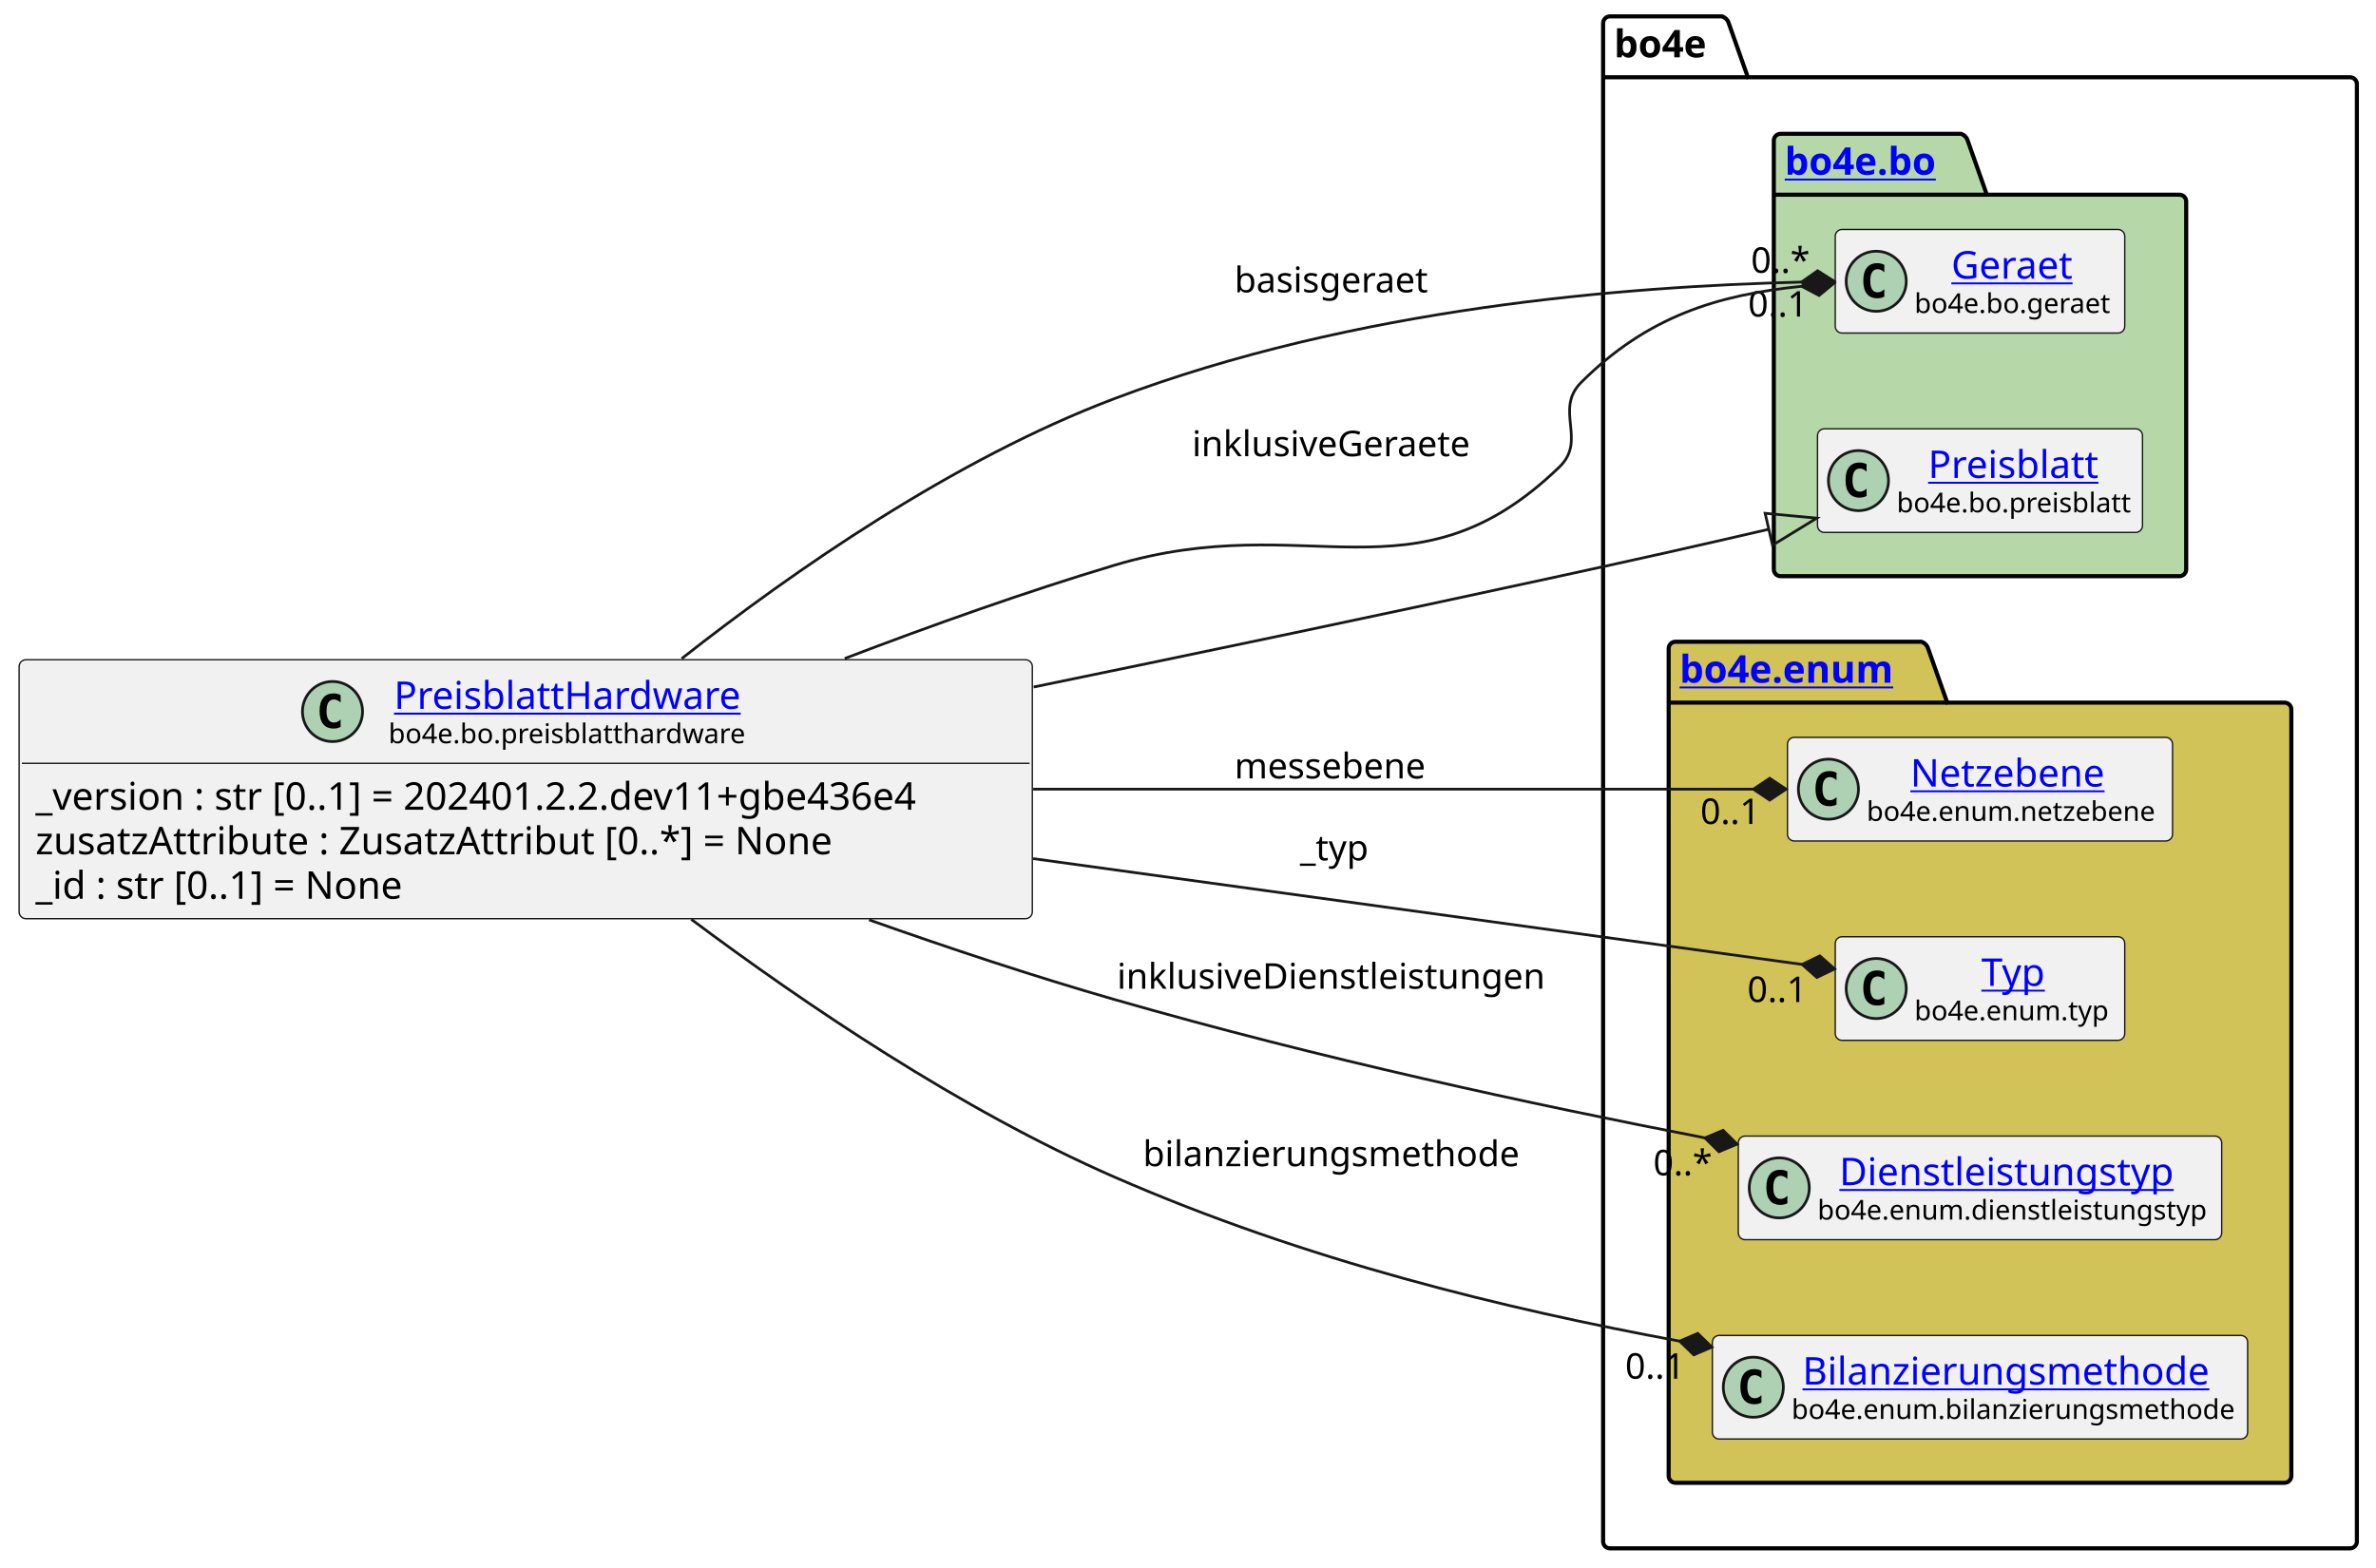
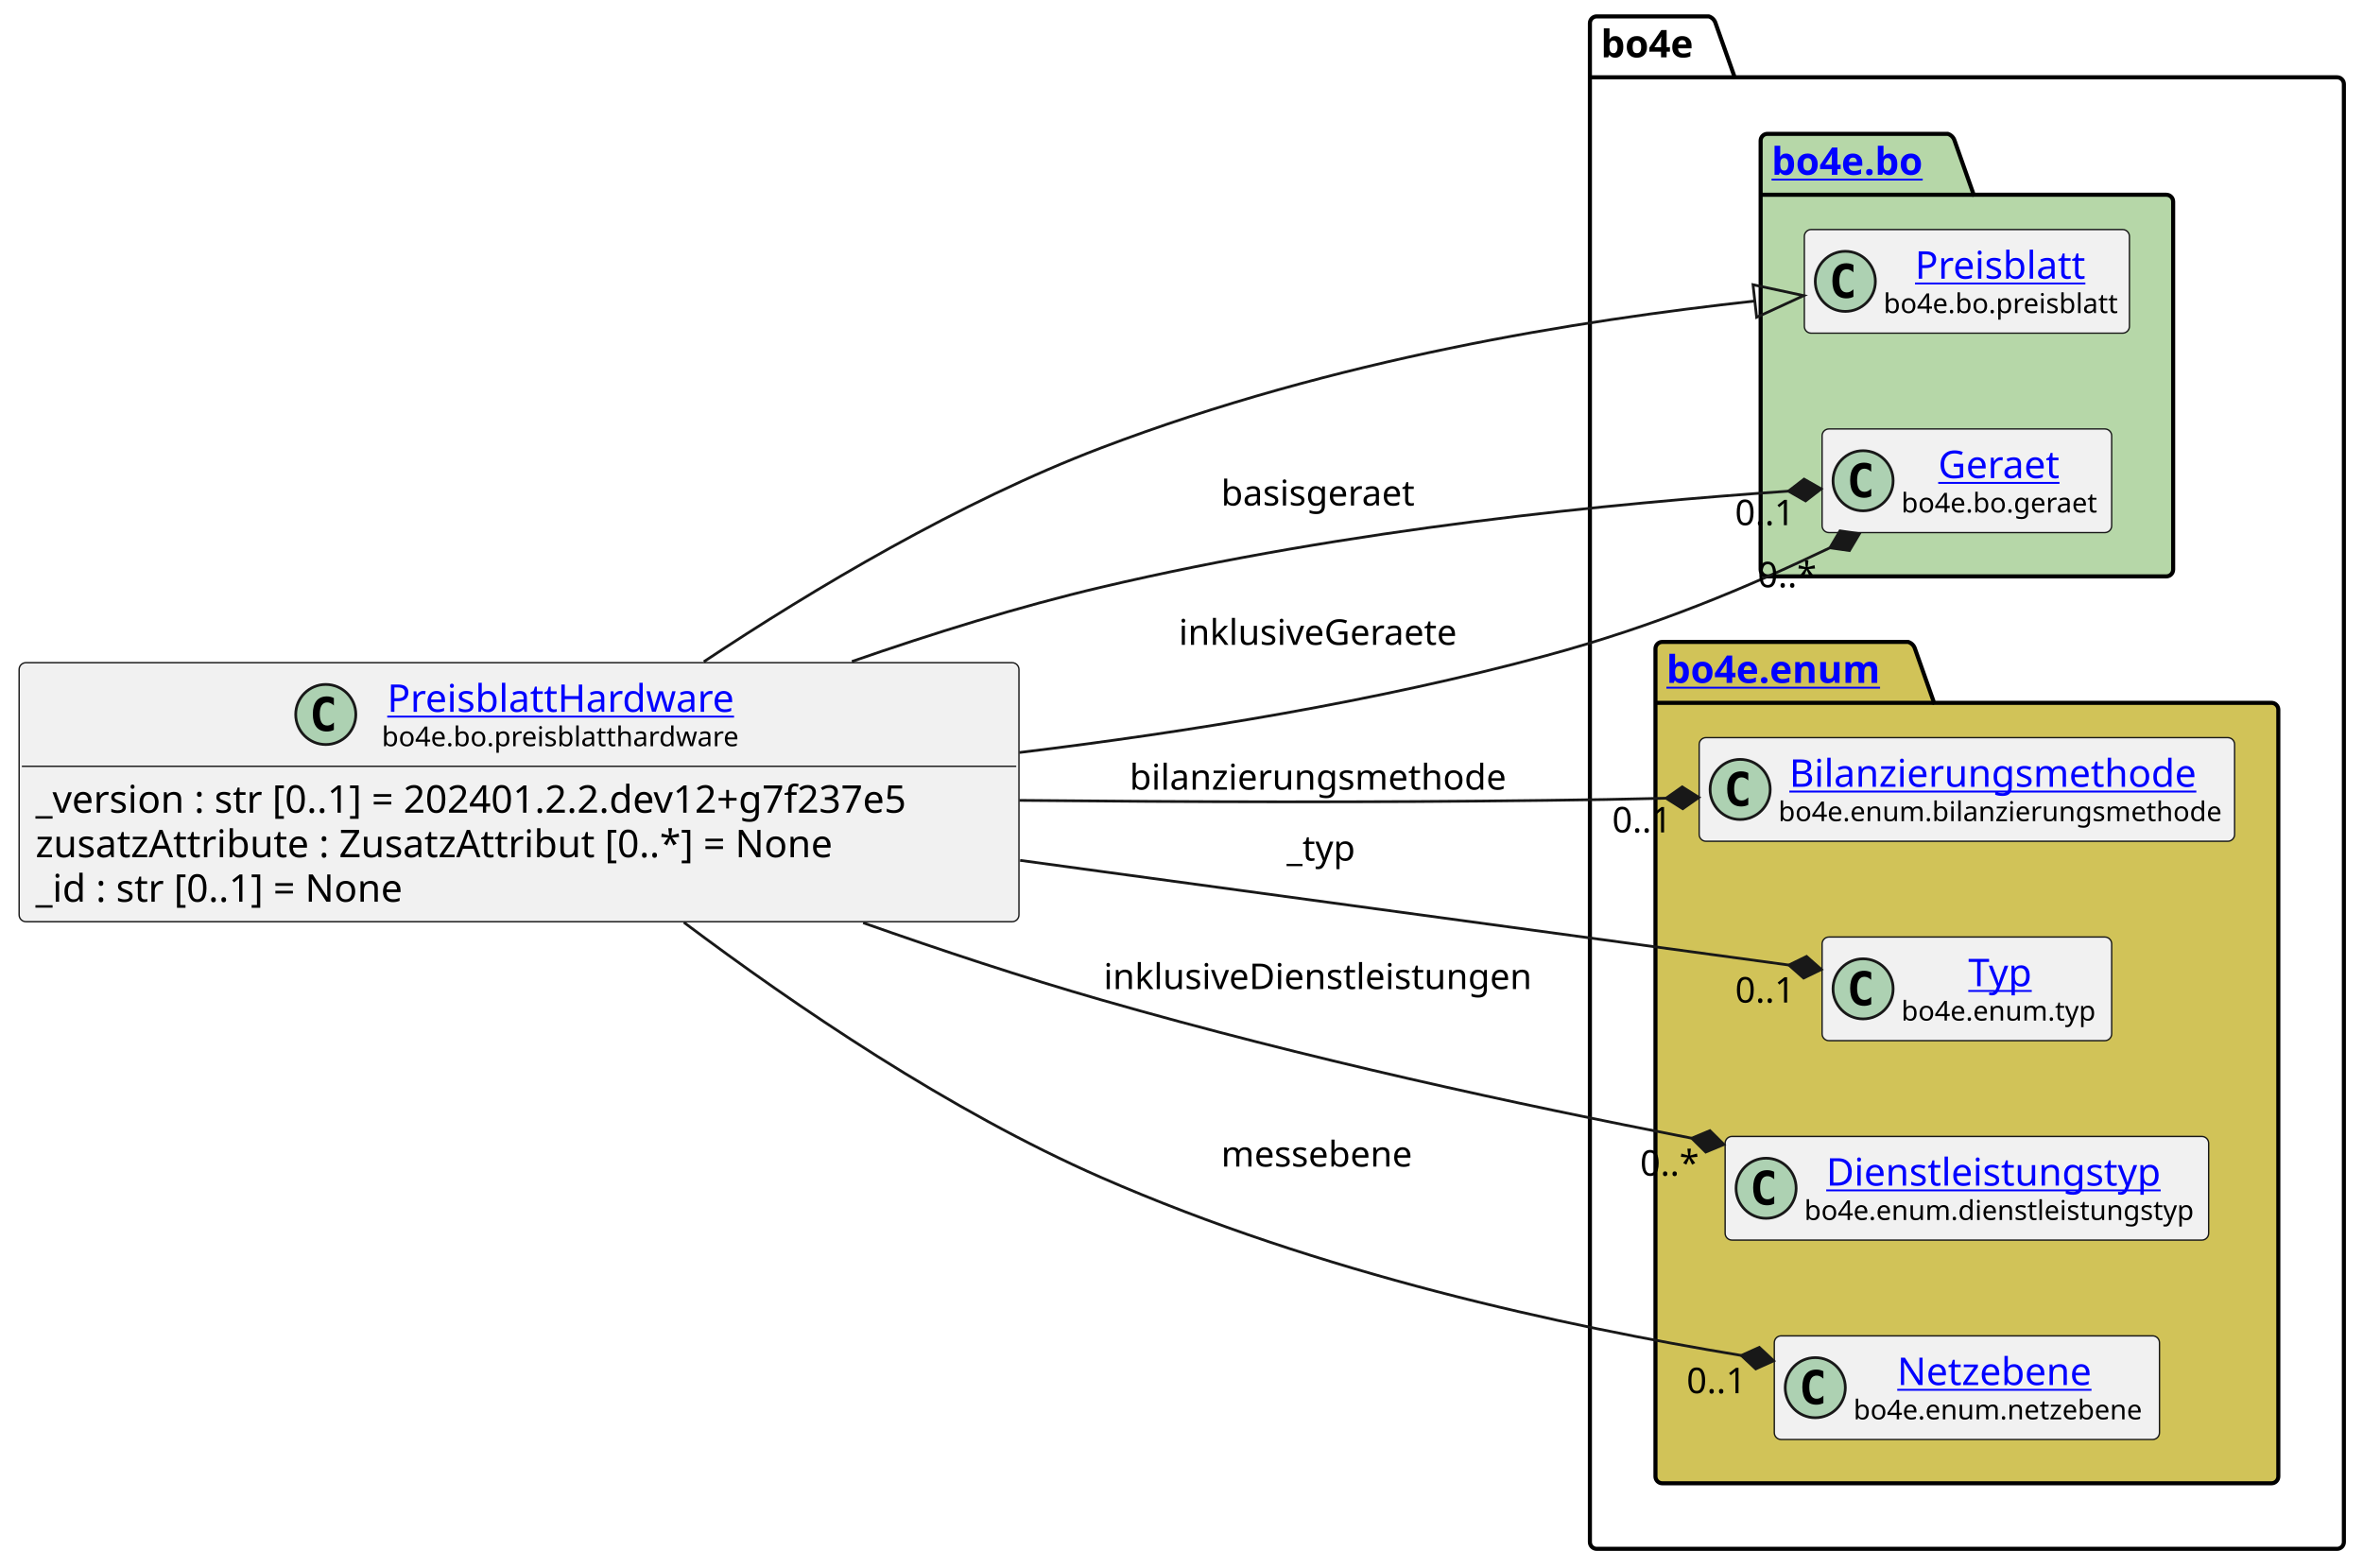
- <svg xmlns="http://www.w3.org/2000/svg" xmlns:xlink="http://www.w3.org/1999/xlink" contentStyleType="text/css" height="574px" preserveAspectRatio="none" style="width:870px;height:574px;background:#FFFFFF;" version="1.1" viewBox="0 0 870 574" width="870px" zoomAndPan="magnify">
+ <svg xmlns="http://www.w3.org/2000/svg" xmlns:xlink="http://www.w3.org/1999/xlink" contentStyleType="text/css" height="574px" preserveAspectRatio="none" style="width:865px;height:574px;background:#FFFFFF;" version="1.1" viewBox="0 0 865 574" width="865px" zoomAndPan="magnify">
  <defs />
  <g>
    <g id="cluster_bo4e">
-       <path d="M589.5,6 L630.5,6 A3.75,3.75 0 0 1 633,8.5 L640,28.297 L860.5,28.297 A2.5,2.5 0 0 1 863,30.797 L863,564.5 A2.5,2.5 0 0 1 860.5,567 L589.5,567 A2.5,2.5 0 0 1 587,564.5 L587,8.5 A2.5,2.5 0 0 1 589.5,6 " fill="none" style="stroke:#000000;stroke-width:1.5;" />
-       <line style="stroke:#000000;stroke-width:1.5;" x1="587" x2="640" y1="28.297" y2="28.297" />
-       <text fill="#000000" font-family="sans-serif" font-size="14" font-weight="bold" lengthAdjust="spacing" textLength="40" x="591" y="20.995">bo4e</text>
+       <path d="M584.5,6 L625.5,6 A3.75,3.75 0 0 1 628,8.5 L635,28.297 L855.5,28.297 A2.5,2.5 0 0 1 858,30.797 L858,564.5 A2.5,2.5 0 0 1 855.5,567 L584.5,567 A2.5,2.5 0 0 1 582,564.5 L582,8.5 A2.5,2.5 0 0 1 584.5,6 " fill="none" style="stroke:#000000;stroke-width:1.5;" />
+       <line style="stroke:#000000;stroke-width:1.5;" x1="582" x2="635" y1="28.297" y2="28.297" />
+       <text fill="#000000" font-family="sans-serif" font-size="14" font-weight="bold" lengthAdjust="spacing" textLength="40" x="586" y="20.995">bo4e</text>
    </g>
    <g id="cluster_bo">
-       <path d="M652,49 L718,49 A3.75,3.75 0 0 1 720.5,51.5 L727.5,71.297 L798,71.297 A2.5,2.5 0 0 1 800.5,73.797 L800.5,208.5 A2.5,2.5 0 0 1 798,211 L652,211 A2.5,2.5 0 0 1 649.5,208.5 L649.5,51.5 A2.5,2.5 0 0 1 652,49 " fill="#B6D7A8" style="stroke:#000000;stroke-width:1.5;" />
-       <line style="stroke:#000000;stroke-width:1.5;" x1="649.5" x2="727.5" y1="71.297" y2="71.297" />
+       <path d="M647,49 L713,49 A3.75,3.75 0 0 1 715.5,51.5 L722.5,71.297 L793,71.297 A2.5,2.5 0 0 1 795.5,73.797 L795.5,208.5 A2.5,2.5 0 0 1 793,211 L647,211 A2.5,2.5 0 0 1 644.5,208.5 L644.5,51.5 A2.5,2.5 0 0 1 647,49 " fill="#B6D7A8" style="stroke:#000000;stroke-width:1.5;" />
+       <line style="stroke:#000000;stroke-width:1.5;" x1="644.5" x2="722.5" y1="71.297" y2="71.297" />
      <a href="https://bo4e.github.io/BO4E-python/latest/api/bo4e.bo.html" target="_top" title="https://bo4e.github.io/BO4E-python/latest/api/bo4e.bo.html" xlink:actuate="onRequest" xlink:href="https://bo4e.github.io/BO4E-python/latest/api/bo4e.bo.html" xlink:show="new" xlink:title="https://bo4e.github.io/BO4E-python/latest/api/bo4e.bo.html" xlink:type="simple">
-         <text fill="#0000FF" font-family="sans-serif" font-size="14" font-weight="bold" lengthAdjust="spacing" text-decoration="underline" textLength="65" x="653.5" y="63.995">bo4e.bo</text>
+         <text fill="#0000FF" font-family="sans-serif" font-size="14" font-weight="bold" lengthAdjust="spacing" text-decoration="underline" textLength="65" x="648.5" y="63.995">bo4e.bo</text>
      </a>
    </g>
    <g id="cluster_enum">
-       <path d="M613.5,235 L703.5,235 A3.75,3.75 0 0 1 706,237.5 L713,257.297 L836.5,257.297 A2.5,2.5 0 0 1 839,259.797 L839,540.5 A2.5,2.5 0 0 1 836.5,543 L613.5,543 A2.5,2.5 0 0 1 611,540.5 L611,237.5 A2.5,2.5 0 0 1 613.5,235 " fill="#D1C358" style="stroke:#000000;stroke-width:1.5;" />
-       <line style="stroke:#000000;stroke-width:1.5;" x1="611" x2="713" y1="257.297" y2="257.297" />
+       <path d="M608.5,235 L698.5,235 A3.75,3.75 0 0 1 701,237.5 L708,257.297 L831.5,257.297 A2.5,2.5 0 0 1 834,259.797 L834,540.5 A2.5,2.5 0 0 1 831.5,543 L608.5,543 A2.5,2.5 0 0 1 606,540.5 L606,237.5 A2.5,2.5 0 0 1 608.5,235 " fill="#D1C358" style="stroke:#000000;stroke-width:1.5;" />
+       <line style="stroke:#000000;stroke-width:1.5;" x1="606" x2="708" y1="257.297" y2="257.297" />
      <a href="https://bo4e.github.io/BO4E-python/latest/api/bo4e.enum.html" target="_top" title="https://bo4e.github.io/BO4E-python/latest/api/bo4e.enum.html" xlink:actuate="onRequest" xlink:href="https://bo4e.github.io/BO4E-python/latest/api/bo4e.enum.html" xlink:show="new" xlink:title="https://bo4e.github.io/BO4E-python/latest/api/bo4e.enum.html" xlink:type="simple">
-         <text fill="#0000FF" font-family="sans-serif" font-size="14" font-weight="bold" lengthAdjust="spacing" text-decoration="underline" textLength="89" x="615" y="249.995">bo4e.enum</text>
+         <text fill="#0000FF" font-family="sans-serif" font-size="14" font-weight="bold" lengthAdjust="spacing" text-decoration="underline" textLength="89" x="610" y="249.995">bo4e.enum</text>
      </a>
    </g>
+     <g id="elem_Preisblatt">
+       <rect codeLine="10" fill="#F1F1F1" height="37.938" id="Preisblatt" rx="2.5" ry="2.5" style="stroke:#181818;stroke-width:0.5;" width="119" x="660.5" y="84.03" />
+       <ellipse cx="675.5" cy="102.999" fill="#ADD1B2" rx="11" ry="11" style="stroke:#181818;stroke-width:1.0;" />
+       <path d="M678.469,108.639 Q677.891,108.936 677.25,109.077 Q676.609,109.233 675.906,109.233 Q673.406,109.233 672.078,107.593 Q670.766,105.936 670.766,102.811 Q670.766,99.686 672.078,98.03 Q673.406,96.374 675.906,96.374 Q676.609,96.374 677.25,96.53 Q677.906,96.686 678.469,96.983 L678.469,99.702 Q677.844,99.124 677.25,98.858 Q676.656,98.577 676.031,98.577 Q674.688,98.577 674,99.655 Q673.312,100.718 673.312,102.811 Q673.312,104.905 674,105.983 Q674.688,107.046 676.031,107.046 Q676.656,107.046 677.25,106.78 Q677.844,106.499 678.469,105.921 L678.469,108.639 Z " fill="#000000" />
+       <a href="https://bo4e.github.io/BO4E-python/latest/api/bo4e.bo.html#bo4e.bo.preisblatt.Preisblatt" target="_top" title="https://bo4e.github.io/BO4E-python/latest/api/bo4e.bo.html#bo4e.bo.preisblatt.Preisblatt" xlink:actuate="onRequest" xlink:href="https://bo4e.github.io/BO4E-python/latest/api/bo4e.bo.html#bo4e.bo.preisblatt.Preisblatt" xlink:show="new" xlink:title="https://bo4e.github.io/BO4E-python/latest/api/bo4e.bo.html#bo4e.bo.preisblatt.Preisblatt" xlink:type="simple">
+         <text fill="#0000FF" font-family="sans-serif" font-size="14" lengthAdjust="spacing" text-decoration="underline" textLength="64" x="701" y="102.025">Preisblatt</text>
+       </a>
+       <text fill="#000000" font-family="sans-serif" font-size="10" lengthAdjust="spacing" textLength="87" x="689.5" y="114.609">bo4e.bo.preisblatt</text>
+     </g>
    <g id="elem_Geraet">
-       <rect codeLine="10" fill="#F1F1F1" height="37.938" id="Geraet" rx="2.5" ry="2.5" style="stroke:#181818;stroke-width:0.5;" width="106" x="672" y="84.03" />
-       <ellipse cx="687" cy="102.999" fill="#ADD1B2" rx="11" ry="11" style="stroke:#181818;stroke-width:1.0;" />
-       <path d="M689.969,108.639 Q689.391,108.936 688.75,109.077 Q688.109,109.233 687.406,109.233 Q684.906,109.233 683.578,107.593 Q682.266,105.936 682.266,102.811 Q682.266,99.686 683.578,98.03 Q684.906,96.374 687.406,96.374 Q688.109,96.374 688.75,96.53 Q689.406,96.686 689.969,96.983 L689.969,99.702 Q689.344,99.124 688.75,98.858 Q688.156,98.577 687.531,98.577 Q686.188,98.577 685.5,99.655 Q684.812,100.718 684.812,102.811 Q684.812,104.905 685.5,105.983 Q686.188,107.046 687.531,107.046 Q688.156,107.046 688.75,106.78 Q689.344,106.499 689.969,105.921 L689.969,108.639 Z " fill="#000000" />
+       <rect codeLine="11" fill="#F1F1F1" height="37.938" id="Geraet" rx="2.5" ry="2.5" style="stroke:#181818;stroke-width:0.5;" width="106" x="667" y="157.03" />
+       <ellipse cx="682" cy="175.999" fill="#ADD1B2" rx="11" ry="11" style="stroke:#181818;stroke-width:1.0;" />
+       <path d="M684.969,181.639 Q684.391,181.936 683.75,182.077 Q683.109,182.233 682.406,182.233 Q679.906,182.233 678.578,180.593 Q677.266,178.936 677.266,175.811 Q677.266,172.686 678.578,171.03 Q679.906,169.374 682.406,169.374 Q683.109,169.374 683.75,169.53 Q684.406,169.686 684.969,169.983 L684.969,172.702 Q684.344,172.124 683.75,171.858 Q683.156,171.577 682.531,171.577 Q681.188,171.577 680.5,172.655 Q679.812,173.718 679.812,175.811 Q679.812,177.905 680.5,178.983 Q681.188,180.046 682.531,180.046 Q683.156,180.046 683.75,179.78 Q684.344,179.499 684.969,178.921 L684.969,181.639 Z " fill="#000000" />
      <a href="https://bo4e.github.io/BO4E-python/latest/api/bo4e.bo.html#bo4e.bo.geraet.Geraet" target="_top" title="https://bo4e.github.io/BO4E-python/latest/api/bo4e.bo.html#bo4e.bo.geraet.Geraet" xlink:actuate="onRequest" xlink:href="https://bo4e.github.io/BO4E-python/latest/api/bo4e.bo.html#bo4e.bo.geraet.Geraet" xlink:show="new" xlink:title="https://bo4e.github.io/BO4E-python/latest/api/bo4e.bo.html#bo4e.bo.geraet.Geraet" xlink:type="simple">
-         <text fill="#0000FF" font-family="sans-serif" font-size="14" lengthAdjust="spacing" text-decoration="underline" textLength="47" x="714.5" y="102.025">Geraet</text>
+         <text fill="#0000FF" font-family="sans-serif" font-size="14" lengthAdjust="spacing" text-decoration="underline" textLength="47" x="709.5" y="175.025">Geraet</text>
      </a>
-       <text fill="#000000" font-family="sans-serif" font-size="10" lengthAdjust="spacing" textLength="74" x="701" y="114.609">bo4e.bo.geraet</text>
+       <text fill="#000000" font-family="sans-serif" font-size="10" lengthAdjust="spacing" textLength="74" x="696" y="187.609">bo4e.bo.geraet</text>
    </g>
-     <g id="elem_Preisblatt">
-       <rect codeLine="11" fill="#F1F1F1" height="37.938" id="Preisblatt" rx="2.5" ry="2.5" style="stroke:#181818;stroke-width:0.5;" width="119" x="665.5" y="157.03" />
-       <ellipse cx="680.5" cy="175.999" fill="#ADD1B2" rx="11" ry="11" style="stroke:#181818;stroke-width:1.0;" />
-       <path d="M683.469,181.639 Q682.891,181.936 682.25,182.077 Q681.609,182.233 680.906,182.233 Q678.406,182.233 677.078,180.593 Q675.766,178.936 675.766,175.811 Q675.766,172.686 677.078,171.03 Q678.406,169.374 680.906,169.374 Q681.609,169.374 682.25,169.53 Q682.906,169.686 683.469,169.983 L683.469,172.702 Q682.844,172.124 682.25,171.858 Q681.656,171.577 681.031,171.577 Q679.688,171.577 679,172.655 Q678.312,173.718 678.312,175.811 Q678.312,177.905 679,178.983 Q679.688,180.046 681.031,180.046 Q681.656,180.046 682.25,179.78 Q682.844,179.499 683.469,178.921 L683.469,181.639 Z " fill="#000000" />
-       <a href="https://bo4e.github.io/BO4E-python/latest/api/bo4e.bo.html#bo4e.bo.preisblatt.Preisblatt" target="_top" title="https://bo4e.github.io/BO4E-python/latest/api/bo4e.bo.html#bo4e.bo.preisblatt.Preisblatt" xlink:actuate="onRequest" xlink:href="https://bo4e.github.io/BO4E-python/latest/api/bo4e.bo.html#bo4e.bo.preisblatt.Preisblatt" xlink:show="new" xlink:title="https://bo4e.github.io/BO4E-python/latest/api/bo4e.bo.html#bo4e.bo.preisblatt.Preisblatt" xlink:type="simple">
-         <text fill="#0000FF" font-family="sans-serif" font-size="14" lengthAdjust="spacing" text-decoration="underline" textLength="64" x="706" y="175.025">Preisblatt</text>
+     <g id="elem_Bilanzierungsmethode">
+       <rect codeLine="14" fill="#F1F1F1" height="37.938" id="Bilanzierungsmethode" rx="2.5" ry="2.5" style="stroke:#181818;stroke-width:0.5;" width="196" x="622" y="270.03" />
+       <ellipse cx="637" cy="288.999" fill="#ADD1B2" rx="11" ry="11" style="stroke:#181818;stroke-width:1.0;" />
+       <path d="M639.969,294.639 Q639.391,294.936 638.75,295.077 Q638.109,295.233 637.406,295.233 Q634.906,295.233 633.578,293.592 Q632.266,291.936 632.266,288.811 Q632.266,285.686 633.578,284.03 Q634.906,282.374 637.406,282.374 Q638.109,282.374 638.75,282.53 Q639.406,282.686 639.969,282.983 L639.969,285.702 Q639.344,285.124 638.75,284.858 Q638.156,284.577 637.531,284.577 Q636.188,284.577 635.5,285.655 Q634.812,286.717 634.812,288.811 Q634.812,290.905 635.5,291.983 Q636.188,293.046 637.531,293.046 Q638.156,293.046 638.75,292.78 Q639.344,292.499 639.969,291.921 L639.969,294.639 Z " fill="#000000" />
+       <a href="https://bo4e.github.io/BO4E-python/latest/api/bo4e.enum.html#bo4e.enum.bilanzierungsmethode.Bilanzierungsmethode" target="_top" title="https://bo4e.github.io/BO4E-python/latest/api/bo4e.enum.html#bo4e.enum.bilanzierungsmethode.Bilanzierungsmethode" xlink:actuate="onRequest" xlink:href="https://bo4e.github.io/BO4E-python/latest/api/bo4e.enum.html#bo4e.enum.bilanzierungsmethode.Bilanzierungsmethode" xlink:show="new" xlink:title="https://bo4e.github.io/BO4E-python/latest/api/bo4e.enum.html#bo4e.enum.bilanzierungsmethode.Bilanzierungsmethode" xlink:type="simple">
+         <text fill="#0000FF" font-family="sans-serif" font-size="14" lengthAdjust="spacing" text-decoration="underline" textLength="156" x="655" y="288.025">Bilanzierungsmethode</text>
      </a>
-       <text fill="#000000" font-family="sans-serif" font-size="10" lengthAdjust="spacing" textLength="87" x="694.5" y="187.609">bo4e.bo.preisblatt</text>
+       <text fill="#000000" font-family="sans-serif" font-size="10" lengthAdjust="spacing" textLength="164" x="651" y="300.609">bo4e.enum.bilanzierungsmethode</text>
+     </g>
+     <g id="elem_Typ">
+       <rect codeLine="15" fill="#F1F1F1" height="37.938" id="Typ" rx="2.5" ry="2.5" style="stroke:#181818;stroke-width:0.5;" width="106" x="667" y="343.03" />
+       <ellipse cx="682" cy="361.999" fill="#ADD1B2" rx="11" ry="11" style="stroke:#181818;stroke-width:1.0;" />
+       <path d="M684.969,367.639 Q684.391,367.936 683.75,368.077 Q683.109,368.233 682.406,368.233 Q679.906,368.233 678.578,366.592 Q677.266,364.936 677.266,361.811 Q677.266,358.686 678.578,357.03 Q679.906,355.374 682.406,355.374 Q683.109,355.374 683.75,355.53 Q684.406,355.686 684.969,355.983 L684.969,358.702 Q684.344,358.124 683.75,357.858 Q683.156,357.577 682.531,357.577 Q681.188,357.577 680.5,358.655 Q679.812,359.717 679.812,361.811 Q679.812,363.905 680.5,364.983 Q681.188,366.046 682.531,366.046 Q683.156,366.046 683.75,365.78 Q684.344,365.499 684.969,364.921 L684.969,367.639 Z " fill="#000000" />
+       <a href="https://bo4e.github.io/BO4E-python/latest/api/bo4e.enum.html#bo4e.enum.typ.Typ" target="_top" title="https://bo4e.github.io/BO4E-python/latest/api/bo4e.enum.html#bo4e.enum.typ.Typ" xlink:actuate="onRequest" xlink:href="https://bo4e.github.io/BO4E-python/latest/api/bo4e.enum.html#bo4e.enum.typ.Typ" xlink:show="new" xlink:title="https://bo4e.github.io/BO4E-python/latest/api/bo4e.enum.html#bo4e.enum.typ.Typ" xlink:type="simple">
+         <text fill="#0000FF" font-family="sans-serif" font-size="14" lengthAdjust="spacing" text-decoration="underline" textLength="25" x="720.5" y="361.025">Typ</text>
+       </a>
+       <text fill="#000000" font-family="sans-serif" font-size="10" lengthAdjust="spacing" textLength="74" x="696" y="373.609">bo4e.enum.typ</text>
+     </g>
+     <g id="elem_Dienstleistungstyp">
+       <rect codeLine="16" fill="#F1F1F1" height="37.938" id="Dienstleistungstyp" rx="2.5" ry="2.5" style="stroke:#181818;stroke-width:0.5;" width="177" x="631.5" y="416.03" />
+       <ellipse cx="646.5" cy="434.999" fill="#ADD1B2" rx="11" ry="11" style="stroke:#181818;stroke-width:1.0;" />
+       <path d="M649.469,440.639 Q648.891,440.936 648.25,441.077 Q647.609,441.233 646.906,441.233 Q644.406,441.233 643.078,439.592 Q641.766,437.936 641.766,434.811 Q641.766,431.686 643.078,430.03 Q644.406,428.374 646.906,428.374 Q647.609,428.374 648.25,428.53 Q648.906,428.686 649.469,428.983 L649.469,431.702 Q648.844,431.124 648.25,430.858 Q647.656,430.577 647.031,430.577 Q645.688,430.577 645,431.655 Q644.312,432.717 644.312,434.811 Q644.312,436.905 645,437.983 Q645.688,439.046 647.031,439.046 Q647.656,439.046 648.25,438.78 Q648.844,438.499 649.469,437.921 L649.469,440.639 Z " fill="#000000" />
+       <a href="https://bo4e.github.io/BO4E-python/latest/api/bo4e.enum.html#bo4e.enum.dienstleistungstyp.Dienstleistungstyp" target="_top" title="https://bo4e.github.io/BO4E-python/latest/api/bo4e.enum.html#bo4e.enum.dienstleistungstyp.Dienstleistungstyp" xlink:actuate="onRequest" xlink:href="https://bo4e.github.io/BO4E-python/latest/api/bo4e.enum.html#bo4e.enum.dienstleistungstyp.Dienstleistungstyp" xlink:show="new" xlink:title="https://bo4e.github.io/BO4E-python/latest/api/bo4e.enum.html#bo4e.enum.dienstleistungstyp.Dienstleistungstyp" xlink:type="simple">
+         <text fill="#0000FF" font-family="sans-serif" font-size="14" lengthAdjust="spacing" text-decoration="underline" textLength="129" x="668.5" y="434.025">Dienstleistungstyp</text>
+       </a>
+       <text fill="#000000" font-family="sans-serif" font-size="10" lengthAdjust="spacing" textLength="145" x="660.5" y="446.609">bo4e.enum.dienstleistungstyp</text>
    </g>
    <g id="elem_Netzebene">
-       <rect codeLine="14" fill="#F1F1F1" height="37.938" id="Netzebene" rx="2.5" ry="2.5" style="stroke:#181818;stroke-width:0.5;" width="141" x="654.5" y="270.03" />
-       <ellipse cx="669.5" cy="288.999" fill="#ADD1B2" rx="11" ry="11" style="stroke:#181818;stroke-width:1.0;" />
-       <path d="M672.469,294.639 Q671.891,294.936 671.25,295.077 Q670.609,295.233 669.906,295.233 Q667.406,295.233 666.078,293.592 Q664.766,291.936 664.766,288.811 Q664.766,285.686 666.078,284.03 Q667.406,282.374 669.906,282.374 Q670.609,282.374 671.25,282.53 Q671.906,282.686 672.469,282.983 L672.469,285.702 Q671.844,285.124 671.25,284.858 Q670.656,284.577 670.031,284.577 Q668.688,284.577 668,285.655 Q667.312,286.717 667.312,288.811 Q667.312,290.905 668,291.983 Q668.688,293.046 670.031,293.046 Q670.656,293.046 671.25,292.78 Q671.844,292.499 672.469,291.921 L672.469,294.639 Z " fill="#000000" />
+       <rect codeLine="17" fill="#F1F1F1" height="37.938" id="Netzebene" rx="2.5" ry="2.5" style="stroke:#181818;stroke-width:0.5;" width="141" x="649.5" y="489.03" />
+       <ellipse cx="664.5" cy="507.999" fill="#ADD1B2" rx="11" ry="11" style="stroke:#181818;stroke-width:1.0;" />
+       <path d="M667.469,513.639 Q666.891,513.936 666.25,514.077 Q665.609,514.233 664.906,514.233 Q662.406,514.233 661.078,512.592 Q659.766,510.936 659.766,507.811 Q659.766,504.686 661.078,503.03 Q662.406,501.374 664.906,501.374 Q665.609,501.374 666.25,501.53 Q666.906,501.686 667.469,501.983 L667.469,504.702 Q666.844,504.124 666.25,503.858 Q665.656,503.577 665.031,503.577 Q663.688,503.577 663,504.655 Q662.312,505.717 662.312,507.811 Q662.312,509.905 663,510.983 Q663.688,512.046 665.031,512.046 Q665.656,512.046 666.25,511.78 Q666.844,511.499 667.469,510.921 L667.469,513.639 Z " fill="#000000" />
      <a href="https://bo4e.github.io/BO4E-python/latest/api/bo4e.enum.html#bo4e.enum.netzebene.Netzebene" target="_top" title="https://bo4e.github.io/BO4E-python/latest/api/bo4e.enum.html#bo4e.enum.netzebene.Netzebene" xlink:actuate="onRequest" xlink:href="https://bo4e.github.io/BO4E-python/latest/api/bo4e.enum.html#bo4e.enum.netzebene.Netzebene" xlink:show="new" xlink:title="https://bo4e.github.io/BO4E-python/latest/api/bo4e.enum.html#bo4e.enum.netzebene.Netzebene" xlink:type="simple">
-         <text fill="#0000FF" font-family="sans-serif" font-size="14" lengthAdjust="spacing" text-decoration="underline" textLength="77" x="699.5" y="288.025">Netzebene</text>
+         <text fill="#0000FF" font-family="sans-serif" font-size="14" lengthAdjust="spacing" text-decoration="underline" textLength="77" x="694.5" y="507.025">Netzebene</text>
      </a>
-       <text fill="#000000" font-family="sans-serif" font-size="10" lengthAdjust="spacing" textLength="109" x="683.5" y="300.609">bo4e.enum.netzebene</text>
-     </g>
-     <g id="elem_Typ">
-       <rect codeLine="15" fill="#F1F1F1" height="37.938" id="Typ" rx="2.5" ry="2.5" style="stroke:#181818;stroke-width:0.5;" width="106" x="672" y="343.03" />
-       <ellipse cx="687" cy="361.999" fill="#ADD1B2" rx="11" ry="11" style="stroke:#181818;stroke-width:1.0;" />
-       <path d="M689.969,367.639 Q689.391,367.936 688.75,368.077 Q688.109,368.233 687.406,368.233 Q684.906,368.233 683.578,366.592 Q682.266,364.936 682.266,361.811 Q682.266,358.686 683.578,357.03 Q684.906,355.374 687.406,355.374 Q688.109,355.374 688.75,355.53 Q689.406,355.686 689.969,355.983 L689.969,358.702 Q689.344,358.124 688.75,357.858 Q688.156,357.577 687.531,357.577 Q686.188,357.577 685.5,358.655 Q684.812,359.717 684.812,361.811 Q684.812,363.905 685.5,364.983 Q686.188,366.046 687.531,366.046 Q688.156,366.046 688.75,365.78 Q689.344,365.499 689.969,364.921 L689.969,367.639 Z " fill="#000000" />
-       <a href="https://bo4e.github.io/BO4E-python/latest/api/bo4e.enum.html#bo4e.enum.typ.Typ" target="_top" title="https://bo4e.github.io/BO4E-python/latest/api/bo4e.enum.html#bo4e.enum.typ.Typ" xlink:actuate="onRequest" xlink:href="https://bo4e.github.io/BO4E-python/latest/api/bo4e.enum.html#bo4e.enum.typ.Typ" xlink:show="new" xlink:title="https://bo4e.github.io/BO4E-python/latest/api/bo4e.enum.html#bo4e.enum.typ.Typ" xlink:type="simple">
-         <text fill="#0000FF" font-family="sans-serif" font-size="14" lengthAdjust="spacing" text-decoration="underline" textLength="25" x="725.5" y="361.025">Typ</text>
-       </a>
-       <text fill="#000000" font-family="sans-serif" font-size="10" lengthAdjust="spacing" textLength="74" x="701" y="373.609">bo4e.enum.typ</text>
-     </g>
-     <g id="elem_Dienstleistungstyp">
-       <rect codeLine="16" fill="#F1F1F1" height="37.938" id="Dienstleistungstyp" rx="2.5" ry="2.5" style="stroke:#181818;stroke-width:0.5;" width="177" x="636.5" y="416.03" />
-       <ellipse cx="651.5" cy="434.999" fill="#ADD1B2" rx="11" ry="11" style="stroke:#181818;stroke-width:1.0;" />
-       <path d="M654.469,440.639 Q653.891,440.936 653.25,441.077 Q652.609,441.233 651.906,441.233 Q649.406,441.233 648.078,439.592 Q646.766,437.936 646.766,434.811 Q646.766,431.686 648.078,430.03 Q649.406,428.374 651.906,428.374 Q652.609,428.374 653.25,428.53 Q653.906,428.686 654.469,428.983 L654.469,431.702 Q653.844,431.124 653.25,430.858 Q652.656,430.577 652.031,430.577 Q650.688,430.577 650,431.655 Q649.312,432.717 649.312,434.811 Q649.312,436.905 650,437.983 Q650.688,439.046 652.031,439.046 Q652.656,439.046 653.25,438.78 Q653.844,438.499 654.469,437.921 L654.469,440.639 Z " fill="#000000" />
-       <a href="https://bo4e.github.io/BO4E-python/latest/api/bo4e.enum.html#bo4e.enum.dienstleistungstyp.Dienstleistungstyp" target="_top" title="https://bo4e.github.io/BO4E-python/latest/api/bo4e.enum.html#bo4e.enum.dienstleistungstyp.Dienstleistungstyp" xlink:actuate="onRequest" xlink:href="https://bo4e.github.io/BO4E-python/latest/api/bo4e.enum.html#bo4e.enum.dienstleistungstyp.Dienstleistungstyp" xlink:show="new" xlink:title="https://bo4e.github.io/BO4E-python/latest/api/bo4e.enum.html#bo4e.enum.dienstleistungstyp.Dienstleistungstyp" xlink:type="simple">
-         <text fill="#0000FF" font-family="sans-serif" font-size="14" lengthAdjust="spacing" text-decoration="underline" textLength="129" x="673.5" y="434.025">Dienstleistungstyp</text>
-       </a>
-       <text fill="#000000" font-family="sans-serif" font-size="10" lengthAdjust="spacing" textLength="145" x="665.5" y="446.609">bo4e.enum.dienstleistungstyp</text>
-     </g>
-     <g id="elem_Bilanzierungsmethode">
-       <rect codeLine="17" fill="#F1F1F1" height="37.938" id="Bilanzierungsmethode" rx="2.5" ry="2.5" style="stroke:#181818;stroke-width:0.5;" width="196" x="627" y="489.03" />
-       <ellipse cx="642" cy="507.999" fill="#ADD1B2" rx="11" ry="11" style="stroke:#181818;stroke-width:1.0;" />
-       <path d="M644.969,513.639 Q644.391,513.936 643.75,514.077 Q643.109,514.233 642.406,514.233 Q639.906,514.233 638.578,512.592 Q637.266,510.936 637.266,507.811 Q637.266,504.686 638.578,503.03 Q639.906,501.374 642.406,501.374 Q643.109,501.374 643.75,501.53 Q644.406,501.686 644.969,501.983 L644.969,504.702 Q644.344,504.124 643.75,503.858 Q643.156,503.577 642.531,503.577 Q641.188,503.577 640.5,504.655 Q639.812,505.717 639.812,507.811 Q639.812,509.905 640.5,510.983 Q641.188,512.046 642.531,512.046 Q643.156,512.046 643.75,511.78 Q644.344,511.499 644.969,510.921 L644.969,513.639 Z " fill="#000000" />
-       <a href="https://bo4e.github.io/BO4E-python/latest/api/bo4e.enum.html#bo4e.enum.bilanzierungsmethode.Bilanzierungsmethode" target="_top" title="https://bo4e.github.io/BO4E-python/latest/api/bo4e.enum.html#bo4e.enum.bilanzierungsmethode.Bilanzierungsmethode" xlink:actuate="onRequest" xlink:href="https://bo4e.github.io/BO4E-python/latest/api/bo4e.enum.html#bo4e.enum.bilanzierungsmethode.Bilanzierungsmethode" xlink:show="new" xlink:title="https://bo4e.github.io/BO4E-python/latest/api/bo4e.enum.html#bo4e.enum.bilanzierungsmethode.Bilanzierungsmethode" xlink:type="simple">
-         <text fill="#0000FF" font-family="sans-serif" font-size="14" lengthAdjust="spacing" text-decoration="underline" textLength="156" x="660" y="507.025">Bilanzierungsmethode</text>
-       </a>
-       <text fill="#000000" font-family="sans-serif" font-size="10" lengthAdjust="spacing" textLength="164" x="656" y="519.609">bo4e.enum.bilanzierungsmethode</text>
+       <text fill="#000000" font-family="sans-serif" font-size="10" lengthAdjust="spacing" textLength="109" x="678.5" y="519.609">bo4e.enum.netzebene</text>
    </g>
    <g id="elem_PreisblattHardware">
-       <rect codeLine="3" fill="#F1F1F1" height="94.828" id="PreisblattHardware" rx="2.5" ry="2.5" style="stroke:#181818;stroke-width:0.5;" width="371" x="7" y="241.59" />
-       <ellipse cx="121.75" cy="260.559" fill="#ADD1B2" rx="11" ry="11" style="stroke:#181818;stroke-width:1.0;" />
-       <path d="M124.719,266.199 Q124.141,266.496 123.5,266.637 Q122.859,266.793 122.156,266.793 Q119.656,266.793 118.328,265.152 Q117.016,263.496 117.016,260.371 Q117.016,257.246 118.328,255.59 Q119.656,253.934 122.156,253.934 Q122.859,253.934 123.5,254.09 Q124.156,254.246 124.719,254.543 L124.719,257.262 Q124.094,256.684 123.5,256.418 Q122.906,256.137 122.281,256.137 Q120.938,256.137 120.25,257.215 Q119.562,258.277 119.562,260.371 Q119.562,262.465 120.25,263.543 Q120.938,264.606 122.281,264.606 Q122.906,264.606 123.5,264.34 Q124.094,264.059 124.719,263.481 L124.719,266.199 Z " fill="#000000" />
+       <rect codeLine="3" fill="#F1F1F1" height="94.828" id="PreisblattHardware" rx="2.5" ry="2.5" style="stroke:#181818;stroke-width:0.5;" width="366" x="7" y="242.59" />
+       <ellipse cx="119.25" cy="261.559" fill="#ADD1B2" rx="11" ry="11" style="stroke:#181818;stroke-width:1.0;" />
+       <path d="M122.219,267.199 Q121.641,267.496 121,267.637 Q120.359,267.793 119.656,267.793 Q117.156,267.793 115.828,266.152 Q114.516,264.496 114.516,261.371 Q114.516,258.246 115.828,256.59 Q117.156,254.934 119.656,254.934 Q120.359,254.934 121,255.09 Q121.656,255.246 122.219,255.543 L122.219,258.262 Q121.594,257.684 121,257.418 Q120.406,257.137 119.781,257.137 Q118.438,257.137 117.75,258.215 Q117.062,259.277 117.062,261.371 Q117.062,263.465 117.75,264.543 Q118.438,265.606 119.781,265.606 Q120.406,265.606 121,265.34 Q121.594,265.059 122.219,264.481 L122.219,267.199 Z " fill="#000000" />
      <a href="https://bo4e.github.io/BO4E-python/latest/api/bo4e.bo.html#bo4e.bo.preisblatthardware.PreisblattHardware" target="_top" title="https://bo4e.github.io/BO4E-python/latest/api/bo4e.bo.html#bo4e.bo.preisblatthardware.PreisblattHardware" xlink:actuate="onRequest" xlink:href="https://bo4e.github.io/BO4E-python/latest/api/bo4e.bo.html#bo4e.bo.preisblatthardware.PreisblattHardware" xlink:show="new" xlink:title="https://bo4e.github.io/BO4E-python/latest/api/bo4e.bo.html#bo4e.bo.preisblatthardware.PreisblattHardware" xlink:type="simple">
-         <text fill="#0000FF" font-family="sans-serif" font-size="14" lengthAdjust="spacing" text-decoration="underline" textLength="129" x="144.25" y="259.585">PreisblattHardware</text>
+         <text fill="#0000FF" font-family="sans-serif" font-size="14" lengthAdjust="spacing" text-decoration="underline" textLength="129" x="141.75" y="260.585">PreisblattHardware</text>
      </a>
-       <text fill="#000000" font-family="sans-serif" font-size="10" lengthAdjust="spacing" textLength="133" x="142.25" y="272.169">bo4e.bo.preisblatthardware</text>
-       <line style="stroke:#181818;stroke-width:0.5;" x1="8" x2="377" y1="279.527" y2="279.527" />
-       <text fill="#000000" font-family="sans-serif" font-size="14" lengthAdjust="spacing" textLength="359" x="13" y="296.523">_version : str [0..1] = 202401.2.2.dev11+gbe436e4</text>
-       <text fill="#000000" font-family="sans-serif" font-size="14" lengthAdjust="spacing" textLength="311" x="13" y="312.82">zusatzAttribute : ZusatzAttribut [0..*] = None</text>
-       <text fill="#000000" font-family="sans-serif" font-size="14" lengthAdjust="spacing" textLength="147" x="13" y="329.116">_id : str [0..1] = None</text>
+       <text fill="#000000" font-family="sans-serif" font-size="10" lengthAdjust="spacing" textLength="133" x="139.75" y="273.169">bo4e.bo.preisblatthardware</text>
+       <line style="stroke:#181818;stroke-width:0.5;" x1="8" x2="372" y1="280.527" y2="280.527" />
+       <text fill="#000000" font-family="sans-serif" font-size="14" lengthAdjust="spacing" textLength="354" x="13" y="297.523">_version : str [0..1] = 202401.2.2.dev12+g7f237e5</text>
+       <text fill="#000000" font-family="sans-serif" font-size="14" lengthAdjust="spacing" textLength="311" x="13" y="313.82">zusatzAttribute : ZusatzAttribut [0..*] = None</text>
+       <text fill="#000000" font-family="sans-serif" font-size="14" lengthAdjust="spacing" textLength="147" x="13" y="330.116">_id : str [0..1] = None</text>
    </g>
    <g id="link_PreisblattHardware_Preisblatt">
-       <path codeLine="20" d="M378.47,251.59 C439.8,238.97 508.39,224.63 571,211 C602.15,204.22 619.254,200.39 647.674,193.81 " fill="none" id="PreisblattHardware-to-Preisblatt" style="stroke:#181818;stroke-width:1.0;" />
-       <polygon fill="none" points="665.21,189.75,646.321,187.965,649.027,199.655,665.21,189.75" style="stroke:#181818;stroke-width:1.0;" />
+       <path codeLine="20" d="M257.64,242.24 C297.95,215.48 351.38,183.64 403,164 C489.17,131.22 577.639,117.334 642.369,110.194 " fill="none" id="PreisblattHardware-to-Preisblatt" style="stroke:#181818;stroke-width:1.0;" />
+       <polygon fill="none" points="660.26,108.22,641.711,104.23,643.026,116.157,660.26,108.22" style="stroke:#181818;stroke-width:1.0;" />
    </g>
    <g id="link_PreisblattHardware_Typ">
-       <path codeLine="21" d="M378.3,314.43 C482.06,328.71 592.082,343.844 659.872,353.174 " fill="none" id="PreisblattHardware-to-Typ" style="stroke:#181818;stroke-width:1.0;" />
-       <polygon fill="#181818" points="671.76,354.81,666.361,350.029,659.872,353.174,665.271,357.955,671.76,354.81" style="stroke:#181818;stroke-width:1.0;" />
-       <text fill="#000000" font-family="sans-serif" font-size="13" lengthAdjust="spacing" textLength="27" x="476" y="315.067">_typ</text>
-       <text fill="#000000" font-family="sans-serif" font-size="13" lengthAdjust="spacing" textLength="24" x="639.809" y="366.923">0..1</text>
+       <path codeLine="21" d="M373.42,314.96 C383.43,316.33 393.34,317.68 403,319 C495.85,331.67 592.159,344.764 654.829,353.284 " fill="none" id="PreisblattHardware-to-Typ" style="stroke:#181818;stroke-width:1.0;" />
+       <polygon fill="#181818" points="666.72,354.9,661.313,350.128,654.829,353.284,660.236,358.055,666.72,354.9" style="stroke:#181818;stroke-width:1.0;" />
+       <text fill="#000000" font-family="sans-serif" font-size="13" lengthAdjust="spacing" textLength="27" x="471" y="315.067">_typ</text>
+       <text fill="#000000" font-family="sans-serif" font-size="13" lengthAdjust="spacing" textLength="24" x="635.172" y="367.021">0..1</text>
    </g>
    <g id="link_PreisblattHardware_Bilanzierungsmethode">
-       <path codeLine="22" d="M253.11,336.65 C294.44,367.56 351.93,406.51 408,431 C478.24,461.69 551.05,479.298 615.03,491.128 " fill="none" id="PreisblattHardware-to-Bilanzierungsmethode" style="stroke:#181818;stroke-width:1.0;" />
-       <polygon fill="#181818" points="626.83,493.31,621.657,488.286,615.03,491.128,620.203,496.152,626.83,493.31" style="stroke:#181818;stroke-width:1.0;" />
-       <text fill="#000000" font-family="sans-serif" font-size="13" lengthAdjust="spacing" textLength="142" x="418.5" y="427.067">bilanzierungsmethode</text>
-       <text fill="#000000" font-family="sans-serif" font-size="13" lengthAdjust="spacing" textLength="24" x="595.084" y="504.876">0..1</text>
+       <path codeLine="22" d="M373.16,293 C434.43,293.6 503.18,293.82 566,293 C584.07,292.76 591.333,292.661 609.884,292.211 " fill="none" id="PreisblattHardware-to-Bilanzierungsmethode" style="stroke:#181818;stroke-width:1.0;" />
+       <polygon fill="#181818" points="621.88,291.92,615.785,288.067,609.884,292.211,615.979,296.064,621.88,291.92" style="stroke:#181818;stroke-width:1.0;" />
+       <text fill="#000000" font-family="sans-serif" font-size="13" lengthAdjust="spacing" textLength="142" x="413.5" y="289.067">bilanzierungsmethode</text>
+       <text fill="#000000" font-family="sans-serif" font-size="13" lengthAdjust="spacing" textLength="24" x="590.137" y="304.724">0..1</text>
    </g>
    <g id="link_PreisblattHardware_Netzebene">
-       <path codeLine="23" d="M378.3,289 C473.54,289 572.06,289 642,289 " fill="none" id="PreisblattHardware-to-Netzebene" style="stroke:#181818;stroke-width:1.0;" />
-       <polygon fill="#181818" points="654,289,648,285,642,289,648,293,654,289" style="stroke:#181818;stroke-width:1.0;" />
-       <text fill="#000000" font-family="sans-serif" font-size="13" lengthAdjust="spacing" textLength="75" x="452" y="285.067">messebene</text>
-       <text fill="#000000" font-family="sans-serif" font-size="13" lengthAdjust="spacing" textLength="24" x="622.608" y="301.741">0..1</text>
+       <path codeLine="23" d="M250.33,337.66 C291.13,368.31 347.74,406.79 403,431 C483.81,466.41 571.862,485.314 637.432,496.204 " fill="none" id="PreisblattHardware-to-Netzebene" style="stroke:#181818;stroke-width:1.0;" />
+       <polygon fill="#181818" points="649.27,498.17,644.006,493.241,637.432,496.204,642.696,501.133,649.27,498.17" style="stroke:#181818;stroke-width:1.0;" />
+       <text fill="#000000" font-family="sans-serif" font-size="13" lengthAdjust="spacing" textLength="75" x="447" y="427.067">messebene</text>
+       <text fill="#000000" font-family="sans-serif" font-size="13" lengthAdjust="spacing" textLength="24" x="617.385" y="510.021">0..1</text>
    </g>
    <g id="link_PreisblattHardware_Geraet">
-       <path codeLine="24" d="M249.61,241.18 C290.74,208.86 349.39,168.17 408,146 C496.42,112.55 595.474,104.887 659.634,103.297 " fill="none" id="PreisblattHardware-to-Geraet" style="stroke:#181818;stroke-width:1.0;" />
-       <polygon fill="#181818" points="671.63,103,665.533,99.15,659.634,103.297,665.731,107.147,671.63,103" style="stroke:#181818;stroke-width:1.0;" />
-       <text fill="#000000" font-family="sans-serif" font-size="13" lengthAdjust="spacing" textLength="75" x="452" y="107.067">basisgeraet</text>
-       <text fill="#000000" font-family="sans-serif" font-size="13" lengthAdjust="spacing" textLength="24" x="640.072" y="115.942">0..1</text>
+       <path codeLine="24" d="M311.84,242.16 C341.3,231.92 372.98,222.07 403,215 C494.33,193.48 591.509,184.18 654.689,179.8 " fill="none" id="PreisblattHardware-to-Geraet" style="stroke:#181818;stroke-width:1.0;" />
+       <polygon fill="#181818" points="666.66,178.97,660.398,175.394,654.689,179.8,660.951,183.375,666.66,178.97" style="stroke:#181818;stroke-width:1.0;" />
+       <text fill="#000000" font-family="sans-serif" font-size="13" lengthAdjust="spacing" textLength="75" x="447" y="185.067">basisgeraet</text>
+       <text fill="#000000" font-family="sans-serif" font-size="13" lengthAdjust="spacing" textLength="24" x="635.105" y="192.255">0..1</text>
    </g>
    <g id="link_PreisblattHardware_Geraet">
-       <path codeLine="25" d="M309.31,241.14 C340.99,229.04 375.54,216.73 408,207 C479.07,185.7 517.62,222.53 571,171 C581.24,161.12 568.92,150.05 579,140 C603.19,115.88 628.852,107.989 659.702,104.839 " fill="none" id="PreisblattHardware-to-Geraet-1" style="stroke:#181818;stroke-width:1.0;" />
-       <polygon fill="#181818" points="671.64,103.62,665.265,100.25,659.702,104.839,666.077,108.209,671.64,103.62" style="stroke:#181818;stroke-width:1.0;" />
-       <text fill="#000000" font-family="sans-serif" font-size="13" lengthAdjust="spacing" textLength="106" x="436.5" y="167.067">inklusiveGeraete</text>
-       <text fill="#000000" font-family="sans-serif" font-size="13" lengthAdjust="spacing" textLength="23" x="641.141" y="99.899">0..*</text>
+       <path codeLine="25" d="M373.16,275.48 C435.06,267.97 504.19,256.73 566,240 C606.44,229.05 639.504,215.058 669.864,200.537 " fill="none" id="PreisblattHardware-to-Geraet-1" style="stroke:#181818;stroke-width:1.0;" />
+       <polygon fill="#181818" points="680.69,195.36,673.551,194.34,669.864,200.537,677.003,201.557,680.69,195.36" style="stroke:#181818;stroke-width:1.0;" />
+       <text fill="#000000" font-family="sans-serif" font-size="13" lengthAdjust="spacing" textLength="106" x="431.5" y="236.067">inklusiveGeraete</text>
+       <text fill="#000000" font-family="sans-serif" font-size="13" lengthAdjust="spacing" textLength="23" x="643.4" y="215">0..*</text>
    </g>
    <g id="link_PreisblattHardware_Dienstleistungstyp">
-       <path codeLine="26" d="M318.23,336.85 C347.44,347.2 378.62,357.56 408,366 C484.1,387.87 560.45,404.292 624.28,416.692 " fill="none" id="PreisblattHardware-to-Dienstleistungstyp" style="stroke:#181818;stroke-width:1.0;" />
-       <polygon fill="#181818" points="636.06,418.98,630.933,413.909,624.28,416.692,629.407,421.762,636.06,418.98" style="stroke:#181818;stroke-width:1.0;" />
-       <text fill="#000000" font-family="sans-serif" font-size="13" lengthAdjust="spacing" textLength="161" x="409" y="362.067">inklusiveDienstleistungen</text>
-       <text fill="#000000" font-family="sans-serif" font-size="13" lengthAdjust="spacing" textLength="23" x="605.37" y="430.4">0..*</text>
+       <path codeLine="26" d="M315.96,337.82 C344.35,347.84 374.53,357.83 403,366 C479.1,387.85 555.451,404.27 619.281,416.68 " fill="none" id="PreisblattHardware-to-Dienstleistungstyp" style="stroke:#181818;stroke-width:1.0;" />
+       <polygon fill="#181818" points="631.06,418.97,625.934,413.898,619.281,416.68,624.407,421.751,631.06,418.97" style="stroke:#181818;stroke-width:1.0;" />
+       <text fill="#000000" font-family="sans-serif" font-size="13" lengthAdjust="spacing" textLength="161" x="404" y="362.067">inklusiveDienstleistungen</text>
+       <text fill="#000000" font-family="sans-serif" font-size="13" lengthAdjust="spacing" textLength="23" x="600.37" y="430.389">0..*</text>
    </g>
  </g>
</svg>
